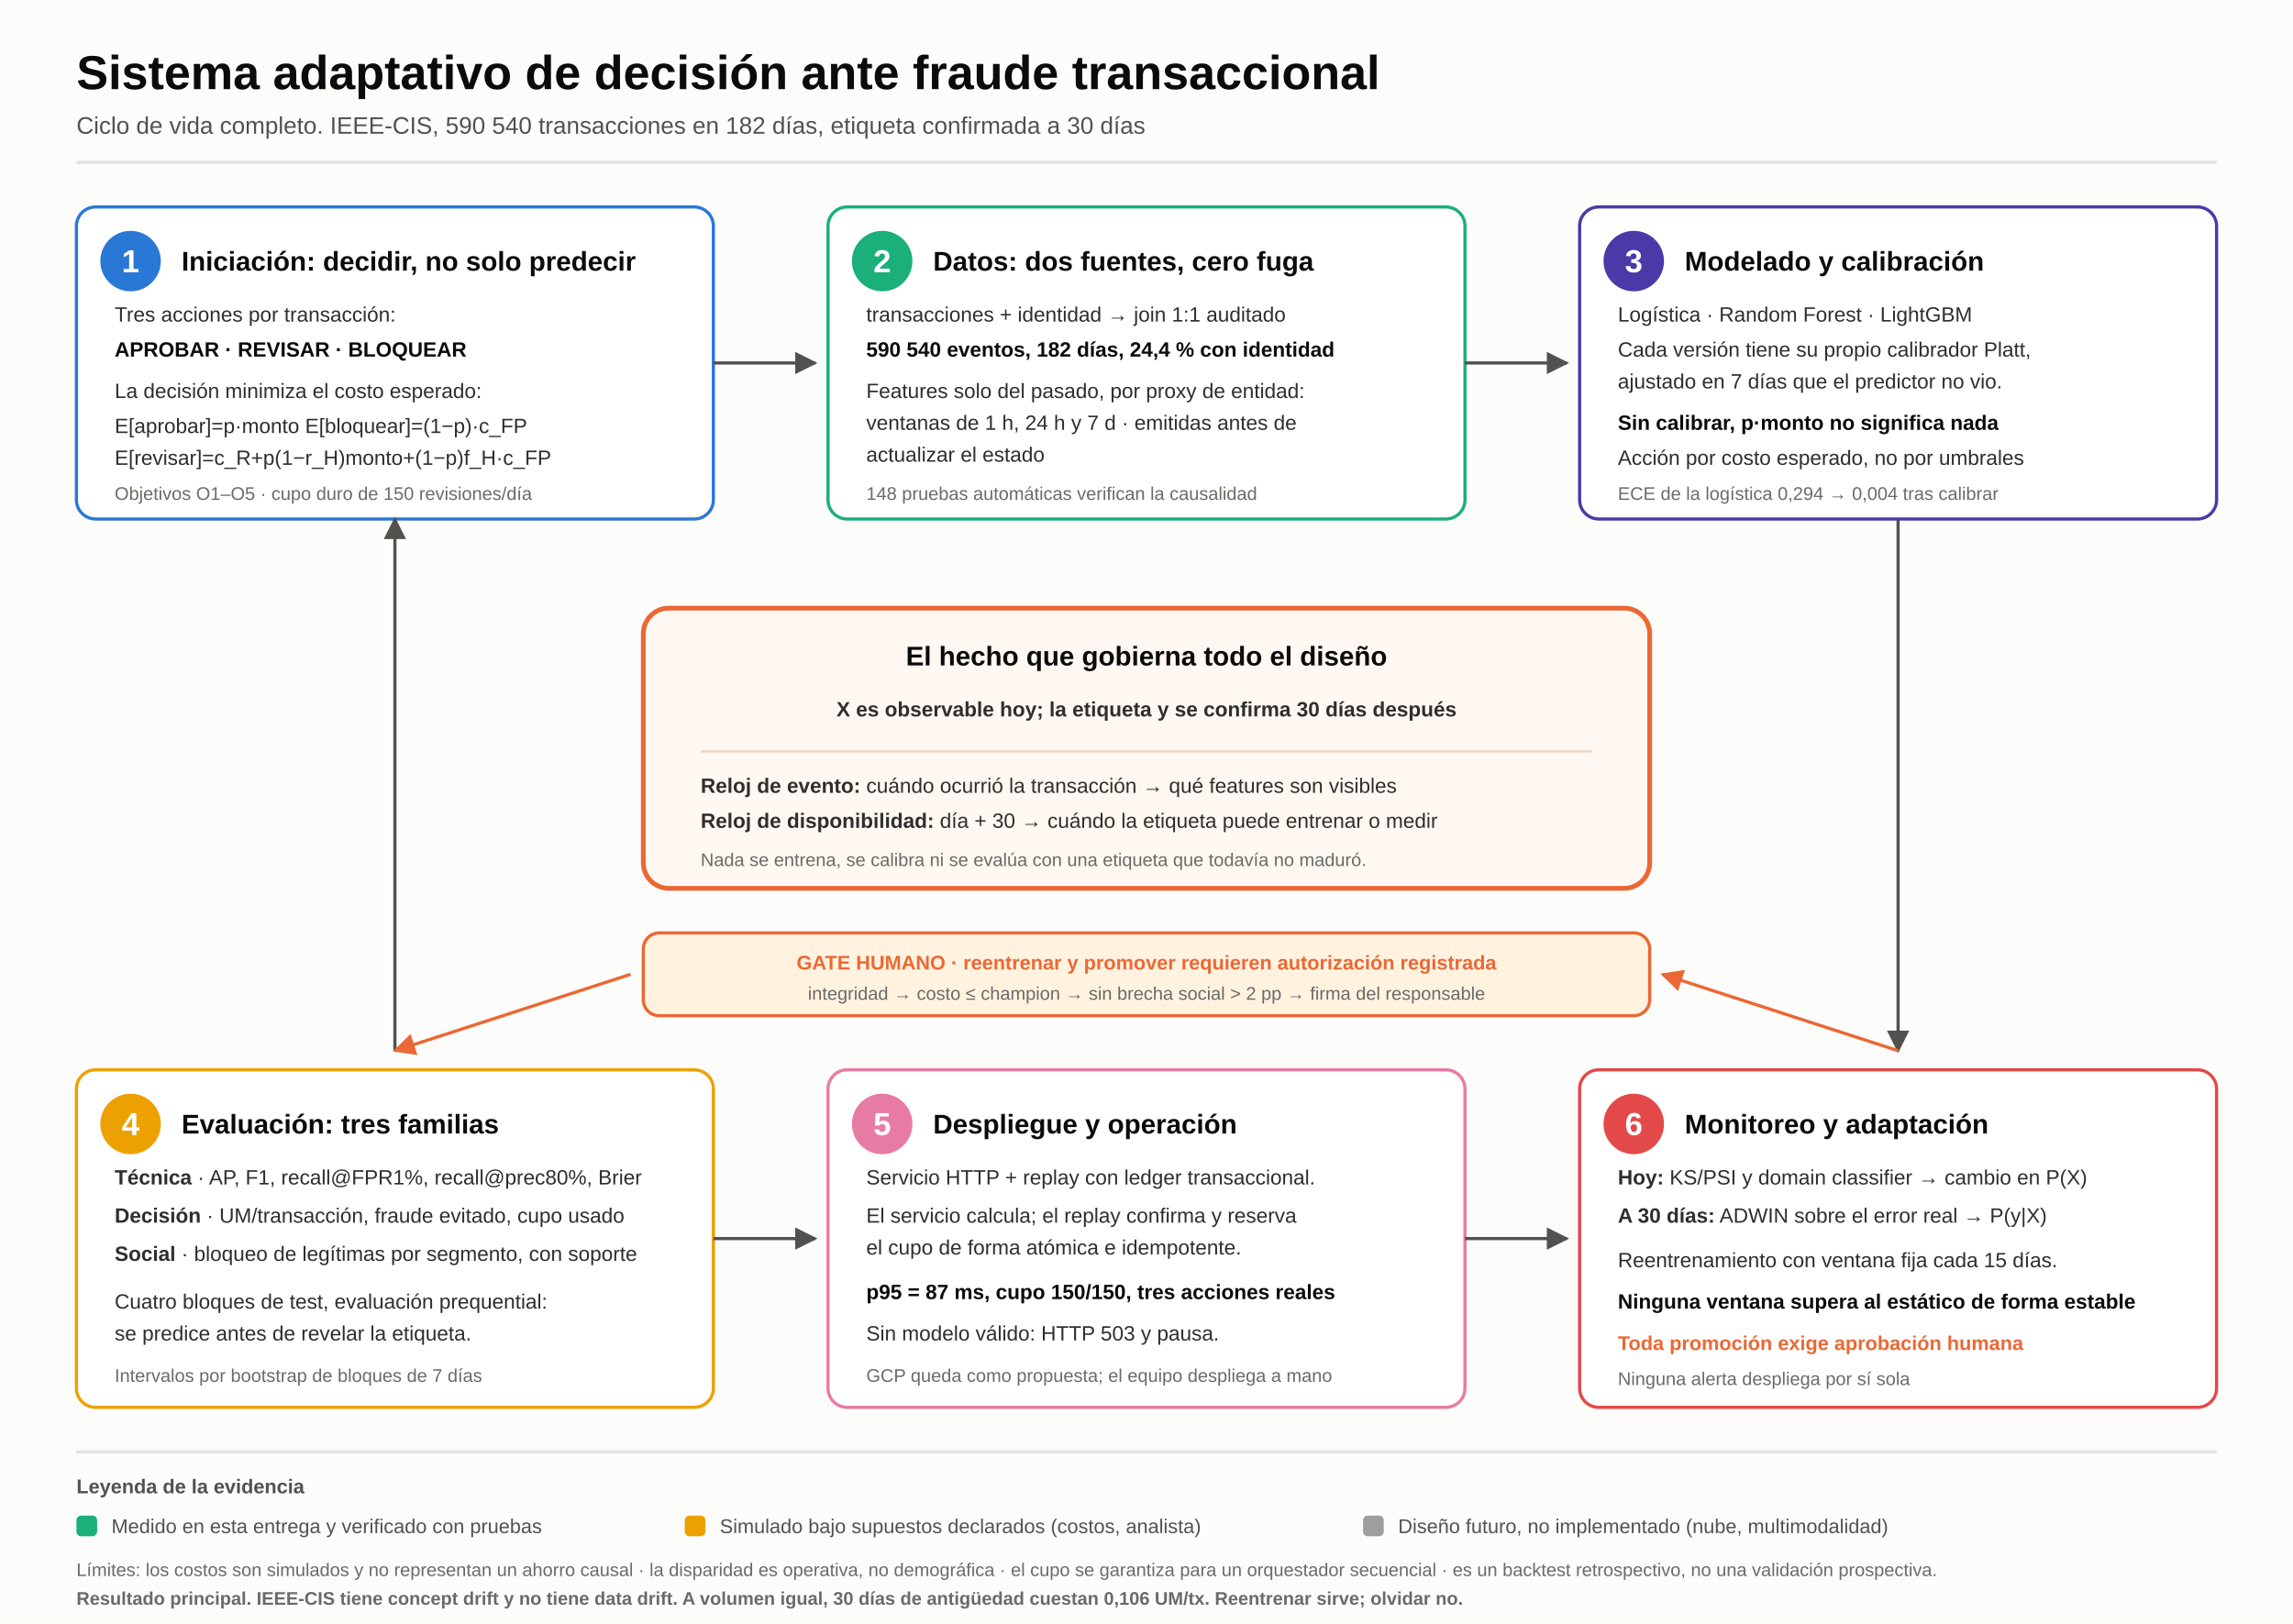
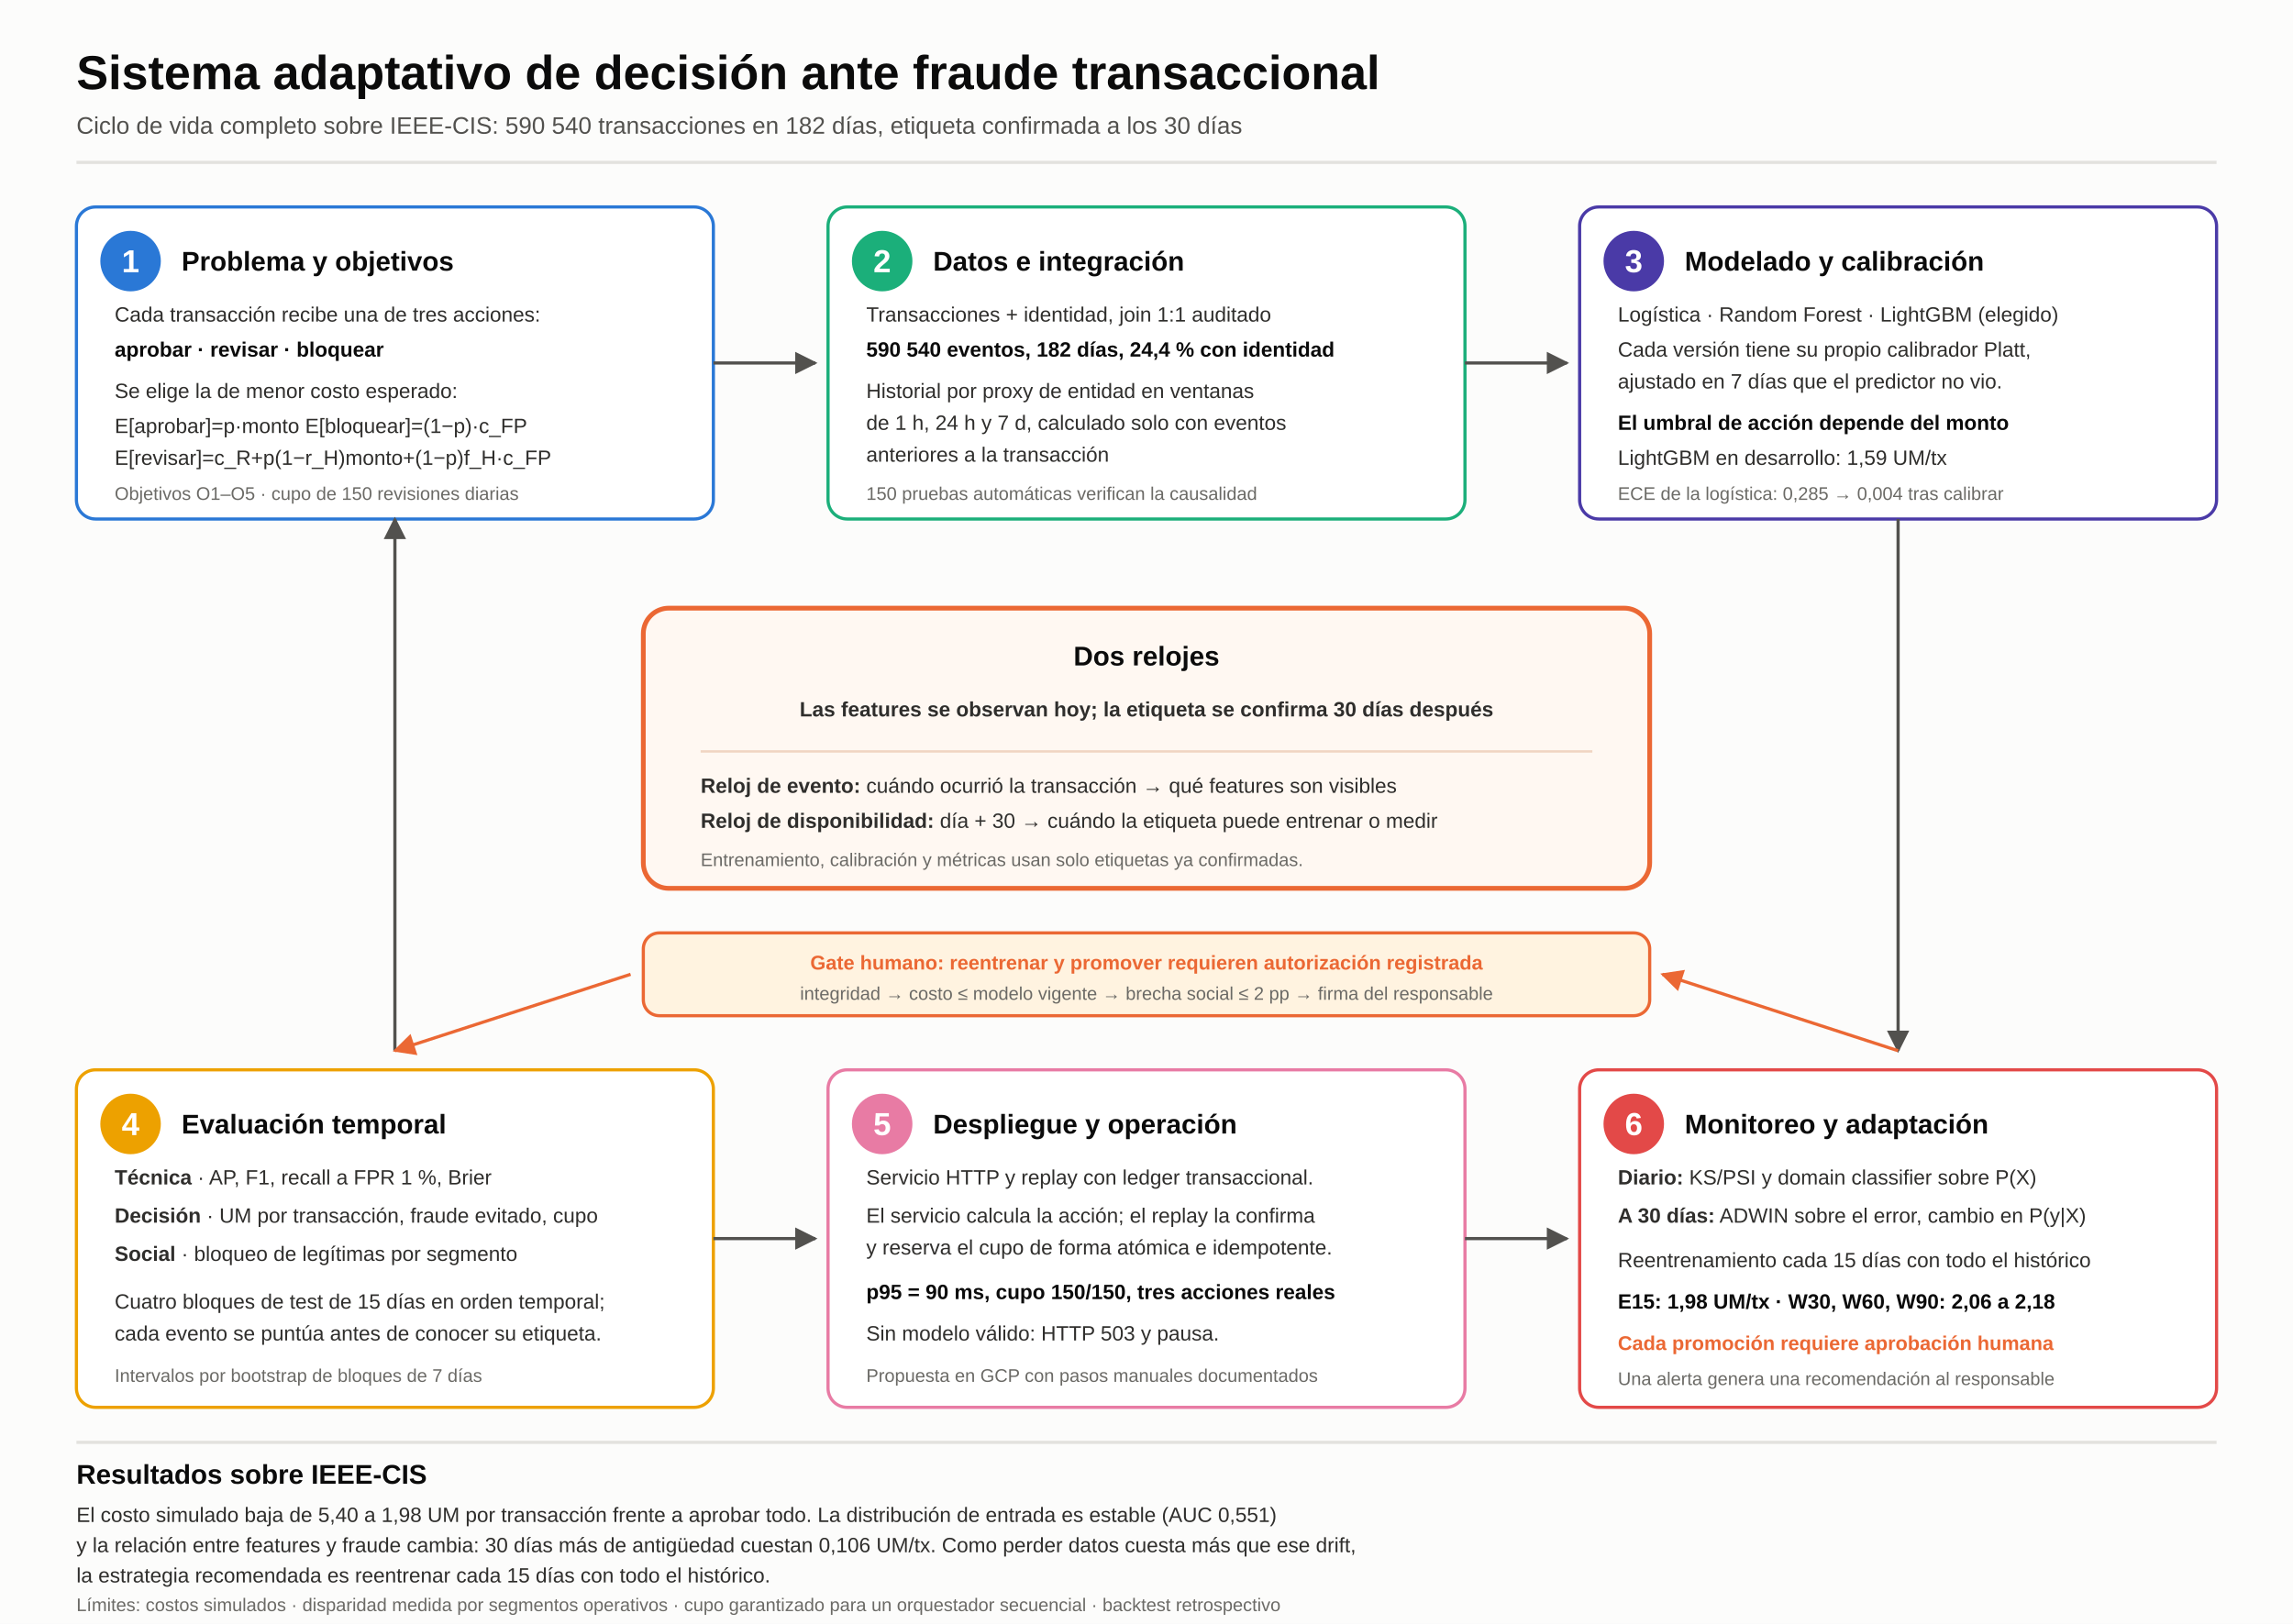
<svg xmlns="http://www.w3.org/2000/svg" viewBox="0 0 1440 1020" width="1440" height="1020" font-family="'Segoe UI', 'Helvetica Neue', Arial, sans-serif">
  <defs>
    <marker id="flecha" viewBox="0 0 10 10" refX="9" refY="5" markerWidth="7" markerHeight="7" orient="auto-start-reverse">
      <path d="M 0 0 L 10 5 L 0 10 z" fill="#52514e" />
    </marker>
    <marker id="flechaHumano" viewBox="0 0 10 10" refX="9" refY="5" markerWidth="7" markerHeight="7" orient="auto-start-reverse">
      <path d="M 0 0 L 10 5 L 0 10 z" fill="#eb6834" />
    </marker>
    <style>
      .titulo      { font-size: 30px; font-weight: 700; fill: #0b0b0b; }
      .subtitulo   { font-size: 15px; fill: #52514e; }
      .estacion    { font-size: 17px; font-weight: 700; fill: #0b0b0b; }
      .numero      { font-size: 20px; font-weight: 700; fill: #ffffff; }
      .cuerpo      { font-size: 13px; fill: #2f2e2c; }
      .dato        { font-size: 13px; font-weight: 700; fill: #0b0b0b; }
      .nota        { font-size: 11.5px; fill: #6b6a66; }
      .centro      { font-size: 17px; font-weight: 700; fill: #0b0b0b; }
      .centroTexto { font-size: 13px; fill: #2f2e2c; }
-       .leyenda     { font-size: 12.5px; fill: #52514e; }
+       .resultado   { font-size: 13px; fill: #2f2e2c; }
      .humano      { font-size: 12.5px; font-weight: 700; fill: #eb6834; }
      .caja        { fill: #ffffff; stroke-width: 2; rx: 12; }
    </style>
  </defs>
  <rect width="1440" height="1020" fill="#fcfcfb" />
  <text class="titulo" x="48" y="56">Sistema adaptativo de decisión ante fraude transaccional</text>
  <text class="subtitulo" x="48" y="84">
-     Ciclo de vida completo. IEEE-CIS, 590 540 transacciones en 182 días, etiqueta confirmada a 30 días
+     Ciclo de vida completo sobre IEEE-CIS: 590 540 transacciones en 182 días, etiqueta confirmada a los 30 días
  </text>
  <line x1="48" y1="102" x2="1392" y2="102" stroke="#e3e2de" stroke-width="2" />
  <rect class="caja" x="48" y="130" width="400" height="196" stroke="#2a78d6" />
  <circle cx="82" cy="164" r="19" fill="#2a78d6" />
  <text class="numero" x="82" y="171" text-anchor="middle">1</text>
-   <text class="estacion" x="114" y="170">Iniciación: decidir, no solo predecir</text>
-   <text class="cuerpo" x="72" y="202">Tres acciones por transacción:</text>
-   <text class="dato" x="72" y="224">APROBAR · REVISAR · BLOQUEAR</text>
-   <text class="cuerpo" x="72" y="250">La decisión minimiza el costo esperado:</text>
+   <text class="estacion" x="114" y="170">Problema y objetivos</text>
+   <text class="cuerpo" x="72" y="202">Cada transacción recibe una de tres acciones:</text>
+   <text class="dato" x="72" y="224">aprobar · revisar · bloquear</text>
+   <text class="cuerpo" x="72" y="250">Se elige la de menor costo esperado:</text>
  <text class="cuerpo" x="72" y="272">E[aprobar]=p·monto   E[bloquear]=(1−p)·c_FP</text>
  <text class="cuerpo" x="72" y="292">E[revisar]=c_R+p(1−r_H)monto+(1−p)f_H·c_FP</text>
-   <text class="nota" x="72" y="314">Objetivos O1–O5 · cupo duro de 150 revisiones/día</text>
+   <text class="nota" x="72" y="314">Objetivos O1–O5 · cupo de 150 revisiones diarias</text>
  <rect class="caja" x="520" y="130" width="400" height="196" stroke="#1baf7a" />
  <circle cx="554" cy="164" r="19" fill="#1baf7a" />
  <text class="numero" x="554" y="171" text-anchor="middle">2</text>
-   <text class="estacion" x="586" y="170">Datos: dos fuentes, cero fuga</text>
-   <text class="cuerpo" x="544" y="202">transacciones + identidad → join 1:1 auditado</text>
+   <text class="estacion" x="586" y="170">Datos e integración</text>
+   <text class="cuerpo" x="544" y="202">Transacciones + identidad, join 1:1 auditado</text>
  <text class="dato" x="544" y="224">590 540 eventos, 182 días, 24,4 % con identidad</text>
-   <text class="cuerpo" x="544" y="250">Features solo del pasado, por proxy de entidad:</text>
-   <text class="cuerpo" x="544" y="270">ventanas de 1 h, 24 h y 7 d · emitidas antes de</text>
-   <text class="cuerpo" x="544" y="290">actualizar el estado</text>
-   <text class="nota" x="544" y="314">148 pruebas automáticas verifican la causalidad</text>
+   <text class="cuerpo" x="544" y="250">Historial por proxy de entidad en ventanas</text>
+   <text class="cuerpo" x="544" y="270">de 1 h, 24 h y 7 d, calculado solo con eventos</text>
+   <text class="cuerpo" x="544" y="290">anteriores a la transacción</text>
+   <text class="nota" x="544" y="314">150 pruebas automáticas verifican la causalidad</text>
  <rect class="caja" x="992" y="130" width="400" height="196" stroke="#4a3aa7" />
  <circle cx="1026" cy="164" r="19" fill="#4a3aa7" />
  <text class="numero" x="1026" y="171" text-anchor="middle">3</text>
  <text class="estacion" x="1058" y="170">Modelado y calibración</text>
-   <text class="cuerpo" x="1016" y="202">Logística · Random Forest · LightGBM</text>
+   <text class="cuerpo" x="1016" y="202">Logística · Random Forest · LightGBM (elegido)</text>
  <text class="cuerpo" x="1016" y="224">Cada versión tiene su propio calibrador Platt,</text>
  <text class="cuerpo" x="1016" y="244">ajustado en 7 días que el predictor no vio.</text>
-   <text class="dato" x="1016" y="270">Sin calibrar, p·monto no significa nada</text>
-   <text class="cuerpo" x="1016" y="292">Acción por costo esperado, no por umbrales</text>
-   <text class="nota" x="1016" y="314">ECE de la logística 0,294 → 0,004 tras calibrar</text>
+   <text class="dato" x="1016" y="270">El umbral de acción depende del monto</text>
+   <text class="cuerpo" x="1016" y="292">LightGBM en desarrollo: 1,59 UM/tx</text>
+   <text class="nota" x="1016" y="314">ECE de la logística: 0,285 → 0,004 tras calibrar</text>
  <rect x="404" y="382" width="632" height="176" rx="16" fill="#fff8f2" stroke="#eb6834" stroke-width="3" />
-   <text class="centro" x="720" y="418" text-anchor="middle">
-     El hecho que gobierna todo el diseño
-   </text>
+   <text class="centro" x="720" y="418" text-anchor="middle">Dos relojes</text>
  <text class="centroTexto" x="720" y="450" text-anchor="middle" font-size="15" font-weight="700" fill="#eb6834">
-     X es observable hoy; la etiqueta y se confirma 30 días después
+     Las features se observan hoy; la etiqueta se confirma 30 días después
  </text>
  <line x1="440" y1="472" x2="1000" y2="472" stroke="#f0d5c2" stroke-width="1.5" />
  <text class="centroTexto" x="440" y="498">
    <tspan font-weight="700">Reloj de evento:</tspan> cuándo ocurrió la transacción → qué features son visibles
  </text>
  <text class="centroTexto" x="440" y="520">
    <tspan font-weight="700">Reloj de disponibilidad:</tspan> día + 30 → cuándo la etiqueta puede entrenar o medir
  </text>
  <text class="nota" x="440" y="544">
-     Nada se entrena, se calibra ni se evalúa con una etiqueta que todavía no maduró.
+     Entrenamiento, calibración y métricas usan solo etiquetas ya confirmadas.
  </text>
  <path d="M 448 228 L 512 228" stroke="#52514e" stroke-width="2" fill="none" marker-end="url(#flecha)" />
  <path d="M 920 228 L 984 228" stroke="#52514e" stroke-width="2" fill="none" marker-end="url(#flecha)" />
  <path d="M 1192 326 L 1192 660" stroke="#52514e" stroke-width="2" fill="none" marker-end="url(#flecha)" />
  <path d="M 248 660 L 248 326" stroke="#52514e" stroke-width="2" fill="none" marker-end="url(#flecha)" />
  <rect class="caja" x="48" y="672" width="400" height="212" stroke="#eda100" />
  <circle cx="82" cy="706" r="19" fill="#eda100" />
  <text class="numero" x="82" y="713" text-anchor="middle">4</text>
-   <text class="estacion" x="114" y="712">Evaluación: tres familias</text>
+   <text class="estacion" x="114" y="712">Evaluación temporal</text>
  <text class="cuerpo" x="72" y="744">
-     <tspan font-weight="700">Técnica</tspan> · AP, F1, recall@FPR1%, recall@prec80%, Brier</text>
+     <tspan font-weight="700">Técnica</tspan> · AP, F1, recall a FPR 1 %, Brier</text>
  <text class="cuerpo" x="72" y="768">
-     <tspan font-weight="700">Decisión</tspan> · UM/transacción, fraude evitado, cupo usado</text>
+     <tspan font-weight="700">Decisión</tspan> · UM por transacción, fraude evitado, cupo</text>
  <text class="cuerpo" x="72" y="792">
-     <tspan font-weight="700">Social</tspan> · bloqueo de legítimas por segmento, con soporte</text>
-   <text class="cuerpo" x="72" y="822">Cuatro bloques de test, evaluación prequential:</text>
-   <text class="cuerpo" x="72" y="842">se predice antes de revelar la etiqueta.</text>
+     <tspan font-weight="700">Social</tspan> · bloqueo de legítimas por segmento</text>
+   <text class="cuerpo" x="72" y="822">Cuatro bloques de test de 15 días en orden temporal;</text>
+   <text class="cuerpo" x="72" y="842">cada evento se puntúa antes de conocer su etiqueta.</text>
  <text class="nota" x="72" y="868">Intervalos por bootstrap de bloques de 7 días</text>
  <rect class="caja" x="520" y="672" width="400" height="212" stroke="#e87ba4" />
  <circle cx="554" cy="706" r="19" fill="#e87ba4" />
  <text class="numero" x="554" y="713" text-anchor="middle">5</text>
  <text class="estacion" x="586" y="712">Despliegue y operación</text>
-   <text class="cuerpo" x="544" y="744">Servicio HTTP + replay con ledger transaccional.</text>
-   <text class="cuerpo" x="544" y="768">El servicio calcula; el replay confirma y reserva</text>
-   <text class="cuerpo" x="544" y="788">el cupo de forma atómica e idempotente.</text>
-   <text class="dato" x="544" y="816">p95 = 87 ms, cupo 150/150, tres acciones reales</text>
+   <text class="cuerpo" x="544" y="744">Servicio HTTP y replay con ledger transaccional.</text>
+   <text class="cuerpo" x="544" y="768">El servicio calcula la acción; el replay la confirma</text>
+   <text class="cuerpo" x="544" y="788">y reserva el cupo de forma atómica e idempotente.</text>
+   <text class="dato" x="544" y="816">p95 = 90 ms, cupo 150/150, tres acciones reales</text>
  <text class="cuerpo" x="544" y="842">Sin modelo válido: HTTP 503 y pausa.</text>
-   <text class="nota" x="544" y="868">GCP queda como propuesta; el equipo despliega a mano</text>
+   <text class="nota" x="544" y="868">Propuesta en GCP con pasos manuales documentados</text>
  <rect class="caja" x="992" y="672" width="400" height="212" stroke="#e34948" />
  <circle cx="1026" cy="706" r="19" fill="#e34948" />
  <text class="numero" x="1026" y="713" text-anchor="middle">6</text>
  <text class="estacion" x="1058" y="712">Monitoreo y adaptación</text>
  <text class="cuerpo" x="1016" y="744">
-     <tspan font-weight="700">Hoy:</tspan> KS/PSI y domain classifier → cambio en P(X)</text>
+     <tspan font-weight="700">Diario:</tspan> KS/PSI y domain classifier sobre P(X)</text>
  <text class="cuerpo" x="1016" y="768">
-     <tspan font-weight="700">A 30 días:</tspan> ADWIN sobre el error real → P(y|X)</text>
-   <text class="cuerpo" x="1016" y="796">Reentrenamiento con ventana fija cada 15 días.</text>
-   <text class="dato" x="1016" y="822">Ninguna ventana supera al estático de forma estable</text>
-   <text class="humano" x="1016" y="848">Toda promoción exige aprobación humana</text>
-   <text class="nota" x="1016" y="870">Ninguna alerta despliega por sí sola</text>
+     <tspan font-weight="700">A 30 días:</tspan> ADWIN sobre el error, cambio en P(y|X)</text>
+   <text class="cuerpo" x="1016" y="796">Reentrenamiento cada 15 días con todo el histórico</text>
+   <text class="dato" x="1016" y="822">E15: 1,98 UM/tx · W30, W60, W90: 2,06 a 2,18</text>
+   <text class="humano" x="1016" y="848">Cada promoción requiere aprobación humana</text>
+   <text class="nota" x="1016" y="870">Una alerta genera una recomendación al responsable</text>
  <path d="M 448 778 L 512 778" stroke="#52514e" stroke-width="2" fill="none" marker-end="url(#flecha)" />
  <path d="M 920 778 L 984 778" stroke="#52514e" stroke-width="2" fill="none" marker-end="url(#flecha)" />
  <rect x="404" y="586" width="632" height="52" rx="10" fill="#fff3e0" stroke="#eb6834" stroke-width="2" />
  <text class="humano" x="720" y="609" text-anchor="middle" font-size="14">
-     GATE HUMANO · reentrenar y promover requieren autorización registrada
+     Gate humano: reentrenar y promover requieren autorización registrada
  </text>
  <text class="nota" x="720" y="628" text-anchor="middle">
-     integridad → costo ≤ champion → sin brecha social &gt; 2 pp → firma del responsable
+     integridad → costo ≤ modelo vigente → brecha social ≤ 2 pp → firma del responsable
  </text>
  <path d="M 1192 660 L 1044 612" stroke="#eb6834" stroke-width="2" fill="none" marker-end="url(#flechaHumano)" />
  <path d="M 396 612 L 248 660" stroke="#eb6834" stroke-width="2" fill="none" marker-end="url(#flechaHumano)" />
-   <line x1="48" y1="912" x2="1392" y2="912" stroke="#e3e2de" stroke-width="2" />
-   <text class="leyenda" x="48" y="938" font-weight="700">Leyenda de la evidencia</text>
-   <rect x="48" y="952" width="13" height="13" rx="3" fill="#1baf7a" />
-   <text class="leyenda" x="70" y="963">Medido en esta entrega y verificado con pruebas</text>
-   <rect x="430" y="952" width="13" height="13" rx="3" fill="#eda100" />
-   <text class="leyenda" x="452" y="963">Simulado bajo supuestos declarados (costos, analista)</text>
-   <rect x="856" y="952" width="13" height="13" rx="3" fill="#9e9e9e" />
-   <text class="leyenda" x="878" y="963">Diseño futuro, no implementado (nube, multimodalidad)</text>
-   <text class="nota" x="48" y="990">
-     Límites: los costos son simulados y no representan un ahorro causal · la disparidad es operativa, no demográfica ·
-     el cupo se garantiza para un orquestador secuencial · es un backtest retrospectivo, no una validación prospectiva.
+   <line x1="48" y1="906" x2="1392" y2="906" stroke="#e3e2de" stroke-width="2" />
+   <text class="estacion" x="48" y="932" font-size="15">Resultados sobre IEEE-CIS</text>
+   <text class="resultado" x="48" y="956">
+     El costo simulado baja de 5,40 a 1,98 UM por transacción frente a aprobar todo. La distribución de entrada es estable (AUC 0,551)
  </text>
-   <text class="nota" x="48" y="1008" font-weight="700" fill="#e34948">
-     Resultado principal. IEEE-CIS tiene concept drift y no tiene data drift. A volumen igual, 30 días de antigüedad cuestan 0,106 UM/tx. Reentrenar sirve; olvidar no.
+   <text class="resultado" x="48" y="975">
+     y la relación entre features y fraude cambia: 30 días más de antigüedad cuestan 0,106 UM/tx. Como perder datos cuesta más que ese drift,
+   </text>
+   <text class="resultado" x="48" y="994">
+     la estrategia recomendada es reentrenar cada 15 días con todo el histórico.
+   </text>
+   <text class="nota" x="48" y="1012">
+     Límites: costos simulados · disparidad medida por segmentos operativos · cupo garantizado para un orquestador secuencial · backtest retrospectivo
  </text>
</svg>
